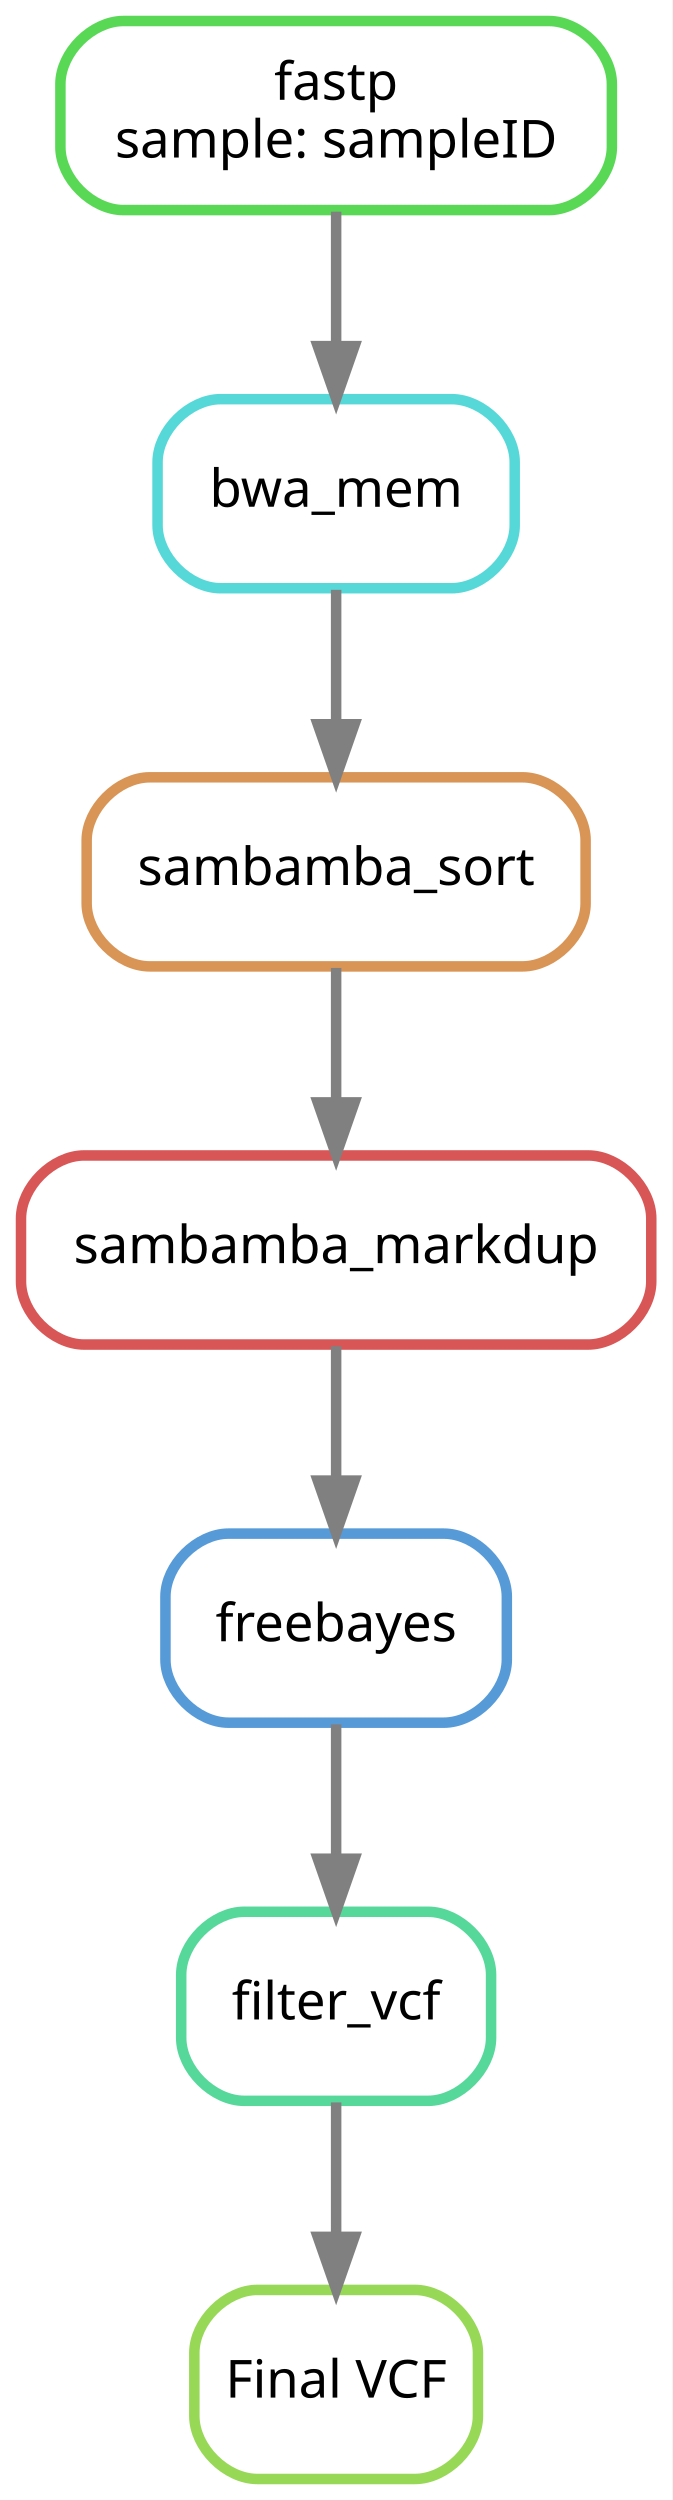
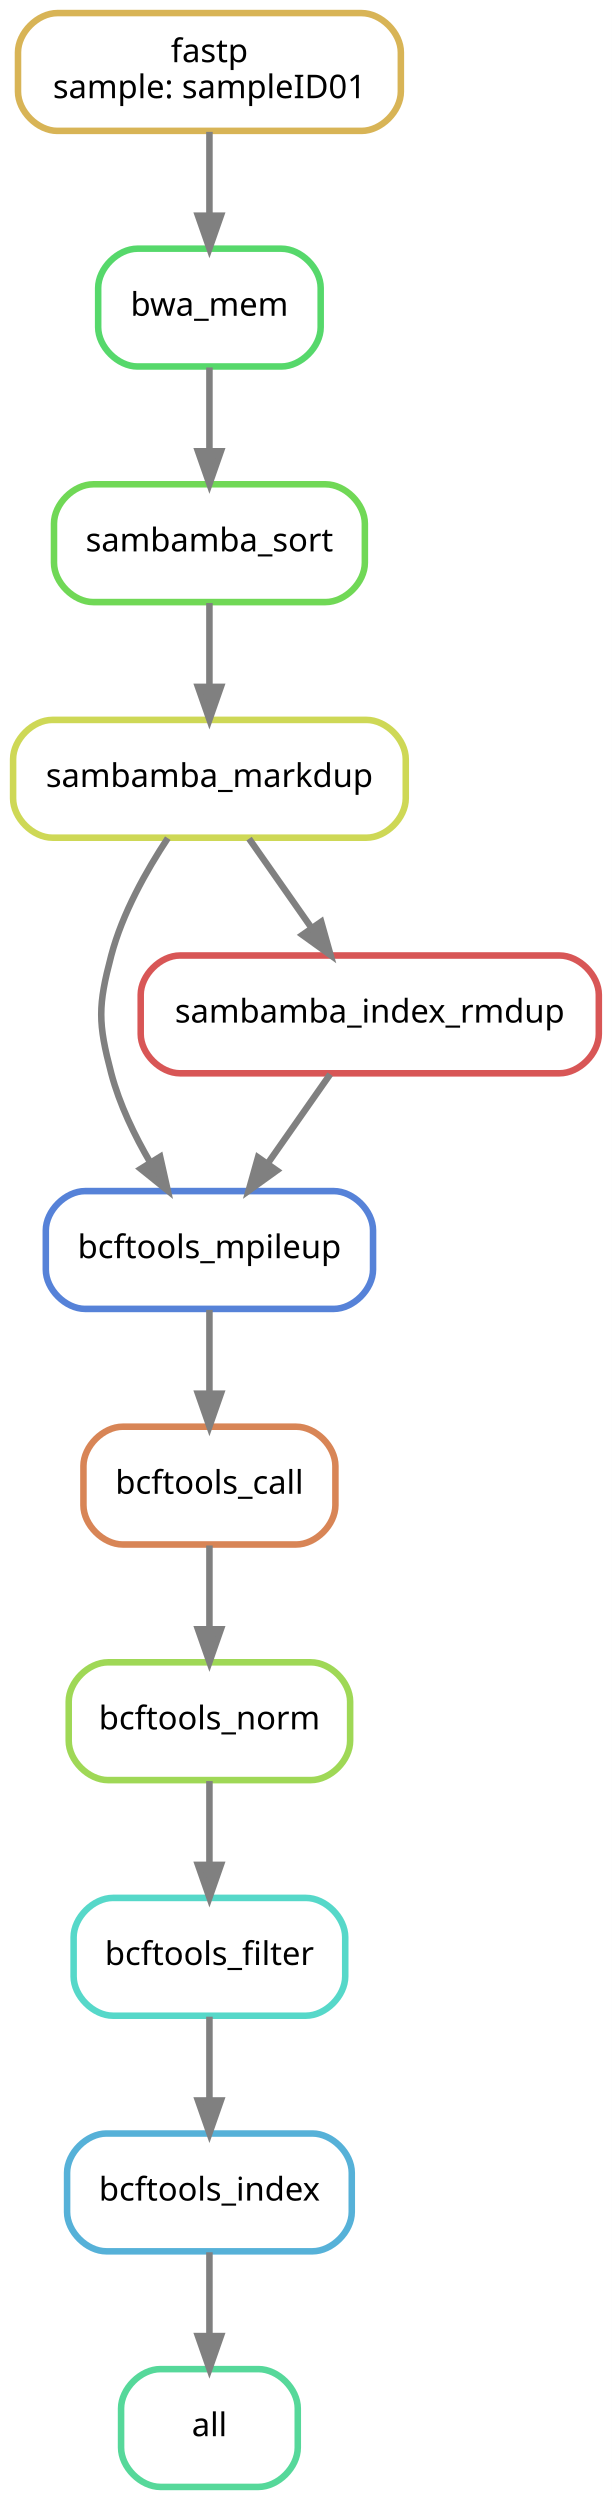
- <svg xmlns="http://www.w3.org/2000/svg" width="128pt" height="476pt" viewBox="0.00 0.00 128.00 476.00">
-   <g id="graph0" class="graph" transform="scale(1 1) rotate(0) translate(4 472)">
-     <polygon fill="white" stroke="transparent" points="-4,4 -4,-472 124,-472 124,4 -4,4" />
+ <svg xmlns="http://www.w3.org/2000/svg" width="187pt" height="764pt" viewBox="0.00 0.00 187.00 764.00">
+   <g id="graph0" class="graph" transform="scale(1 1) rotate(0) translate(4 760)">
+     <polygon fill="white" stroke="transparent" points="-4,4 -4,-760 183,-760 183,4 -4,4" />
    <g id="node1" class="node">
-       <path fill="none" stroke="#97d856" stroke-width="2" d="M75,-36C75,-36 45,-36 45,-36 39,-36 33,-30 33,-24 33,-24 33,-12 33,-12 33,-6 39,0 45,0 45,0 75,0 75,0 81,0 87,-6 87,-12 87,-12 87,-24 87,-24 87,-30 81,-36 75,-36" />
-       <text text-anchor="middle" x="60" y="-15.5" font-family="sans" font-size="10.00">Final VCF</text>
+       <path fill="none" stroke="#56d89a" stroke-width="2" d="M75,-36C75,-36 45,-36 45,-36 39,-36 33,-30 33,-24 33,-24 33,-12 33,-12 33,-6 39,0 45,0 45,0 75,0 75,0 81,0 87,-6 87,-12 87,-12 87,-24 87,-24 87,-30 81,-36 75,-36" />
+       <text text-anchor="middle" x="60" y="-15.5" font-family="sans" font-size="10.00">all</text>
    </g>
    <g id="node2" class="node">
-       <path fill="none" stroke="#56d89a" stroke-width="2" d="M77.5,-108C77.5,-108 42.5,-108 42.5,-108 36.5,-108 30.5,-102 30.5,-96 30.5,-96 30.5,-84 30.5,-84 30.5,-78 36.5,-72 42.5,-72 42.5,-72 77.5,-72 77.5,-72 83.5,-72 89.5,-78 89.5,-84 89.5,-84 89.5,-96 89.5,-96 89.5,-102 83.5,-108 77.5,-108" />
-       <text text-anchor="middle" x="60" y="-87.5" font-family="sans" font-size="10.00">filter_vcf</text>
+       <path fill="none" stroke="#56b1d8" stroke-width="2" d="M91.5,-108C91.5,-108 28.5,-108 28.5,-108 22.5,-108 16.5,-102 16.5,-96 16.5,-96 16.5,-84 16.5,-84 16.5,-78 22.5,-72 28.5,-72 28.5,-72 91.5,-72 91.5,-72 97.5,-72 103.5,-78 103.5,-84 103.5,-84 103.5,-96 103.5,-96 103.5,-102 97.5,-108 91.5,-108" />
+       <text text-anchor="middle" x="60" y="-87.5" font-family="sans" font-size="10.00">bcftools_index</text>
    </g>
    <g id="edge1" class="edge">
      <path fill="none" stroke="grey" stroke-width="2" d="M60,-71.7C60,-63.98 60,-54.71 60,-46.11" />
      <polygon fill="grey" stroke="grey" stroke-width="2" points="63.5,-46.1 60,-36.1 56.5,-46.1 63.5,-46.1" />
    </g>
    <g id="node3" class="node">
-       <path fill="none" stroke="#569ad8" stroke-width="2" d="M80.5,-180C80.5,-180 39.5,-180 39.5,-180 33.5,-180 27.5,-174 27.5,-168 27.5,-168 27.5,-156 27.5,-156 27.5,-150 33.5,-144 39.5,-144 39.5,-144 80.5,-144 80.5,-144 86.5,-144 92.5,-150 92.5,-156 92.5,-156 92.5,-168 92.5,-168 92.5,-174 86.5,-180 80.5,-180" />
-       <text text-anchor="middle" x="60" y="-159.5" font-family="sans" font-size="10.00">freebayes</text>
+       <path fill="none" stroke="#56d8c9" stroke-width="2" d="M89.5,-180C89.5,-180 30.5,-180 30.5,-180 24.5,-180 18.5,-174 18.5,-168 18.5,-168 18.5,-156 18.5,-156 18.5,-150 24.5,-144 30.5,-144 30.5,-144 89.5,-144 89.5,-144 95.5,-144 101.5,-150 101.5,-156 101.5,-156 101.5,-168 101.5,-168 101.5,-174 95.5,-180 89.5,-180" />
+       <text text-anchor="middle" x="60" y="-159.5" font-family="sans" font-size="10.00">bcftools_filter</text>
    </g>
    <g id="edge2" class="edge">
      <path fill="none" stroke="grey" stroke-width="2" d="M60,-143.7C60,-135.98 60,-126.71 60,-118.11" />
      <polygon fill="grey" stroke="grey" stroke-width="2" points="63.5,-118.1 60,-108.1 56.5,-118.1 63.5,-118.1" />
    </g>
    <g id="node4" class="node">
-       <path fill="none" stroke="#d85656" stroke-width="2" d="M108,-252C108,-252 12,-252 12,-252 6,-252 0,-246 0,-240 0,-240 0,-228 0,-228 0,-222 6,-216 12,-216 12,-216 108,-216 108,-216 114,-216 120,-222 120,-228 120,-228 120,-240 120,-240 120,-246 114,-252 108,-252" />
-       <text text-anchor="middle" x="60" y="-231.5" font-family="sans" font-size="10.00">sambamba_markdup</text>
+       <path fill="none" stroke="#9fd856" stroke-width="2" d="M91,-252C91,-252 29,-252 29,-252 23,-252 17,-246 17,-240 17,-240 17,-228 17,-228 17,-222 23,-216 29,-216 29,-216 91,-216 91,-216 97,-216 103,-222 103,-228 103,-228 103,-240 103,-240 103,-246 97,-252 91,-252" />
+       <text text-anchor="middle" x="60" y="-231.5" font-family="sans" font-size="10.00">bcftools_norm</text>
    </g>
    <g id="edge3" class="edge">
      <path fill="none" stroke="grey" stroke-width="2" d="M60,-215.7C60,-207.98 60,-198.71 60,-190.11" />
      <polygon fill="grey" stroke="grey" stroke-width="2" points="63.5,-190.1 60,-180.1 56.5,-190.1 63.5,-190.1" />
    </g>
    <g id="node5" class="node">
-       <path fill="none" stroke="#d89556" stroke-width="2" d="M95.5,-324C95.5,-324 24.5,-324 24.5,-324 18.5,-324 12.5,-318 12.5,-312 12.5,-312 12.5,-300 12.5,-300 12.5,-294 18.5,-288 24.5,-288 24.5,-288 95.5,-288 95.5,-288 101.5,-288 107.5,-294 107.5,-300 107.5,-300 107.5,-312 107.5,-312 107.5,-318 101.5,-324 95.5,-324" />
-       <text text-anchor="middle" x="60" y="-303.5" font-family="sans" font-size="10.00">sambamba_sort</text>
+       <path fill="none" stroke="#d88556" stroke-width="2" d="M86.5,-324C86.5,-324 33.5,-324 33.5,-324 27.5,-324 21.5,-318 21.5,-312 21.5,-312 21.5,-300 21.5,-300 21.5,-294 27.5,-288 33.5,-288 33.5,-288 86.5,-288 86.5,-288 92.5,-288 98.5,-294 98.5,-300 98.5,-300 98.5,-312 98.5,-312 98.5,-318 92.5,-324 86.5,-324" />
+       <text text-anchor="middle" x="60" y="-303.5" font-family="sans" font-size="10.00">bcftools_call</text>
    </g>
    <g id="edge4" class="edge">
      <path fill="none" stroke="grey" stroke-width="2" d="M60,-287.7C60,-279.98 60,-270.71 60,-262.11" />
      <polygon fill="grey" stroke="grey" stroke-width="2" points="63.5,-262.1 60,-252.1 56.5,-262.1 63.5,-262.1" />
    </g>
    <g id="node6" class="node">
-       <path fill="none" stroke="#56d8d8" stroke-width="2" d="M82,-396C82,-396 38,-396 38,-396 32,-396 26,-390 26,-384 26,-384 26,-372 26,-372 26,-366 32,-360 38,-360 38,-360 82,-360 82,-360 88,-360 94,-366 94,-372 94,-372 94,-384 94,-384 94,-390 88,-396 82,-396" />
-       <text text-anchor="middle" x="60" y="-375.5" font-family="sans" font-size="10.00">bwa_mem</text>
+       <path fill="none" stroke="#5682d8" stroke-width="2" d="M98,-396C98,-396 22,-396 22,-396 16,-396 10,-390 10,-384 10,-384 10,-372 10,-372 10,-366 16,-360 22,-360 22,-360 98,-360 98,-360 104,-360 110,-366 110,-372 110,-372 110,-384 110,-384 110,-390 104,-396 98,-396" />
+       <text text-anchor="middle" x="60" y="-375.5" font-family="sans" font-size="10.00">bcftools_mpileup</text>
    </g>
    <g id="edge5" class="edge">
      <path fill="none" stroke="grey" stroke-width="2" d="M60,-359.7C60,-351.98 60,-342.71 60,-334.11" />
      <polygon fill="grey" stroke="grey" stroke-width="2" points="63.5,-334.1 60,-324.1 56.5,-334.1 63.5,-334.1" />
    </g>
    <g id="node7" class="node">
-       <path fill="none" stroke="#59d856" stroke-width="2" d="M100.5,-468C100.5,-468 19.5,-468 19.5,-468 13.5,-468 7.5,-462 7.5,-456 7.5,-456 7.5,-444 7.5,-444 7.5,-438 13.5,-432 19.5,-432 19.5,-432 100.5,-432 100.5,-432 106.5,-432 112.5,-438 112.5,-444 112.5,-444 112.5,-456 112.5,-456 112.5,-462 106.5,-468 100.5,-468" />
-       <text text-anchor="middle" x="60" y="-453" font-family="sans" font-size="10.00">fastp</text>
-       <text text-anchor="middle" x="60" y="-442" font-family="sans" font-size="10.00">sample: sampleID</text>
+       <path fill="none" stroke="#ced856" stroke-width="2" d="M108,-540C108,-540 12,-540 12,-540 6,-540 0,-534 0,-528 0,-528 0,-516 0,-516 0,-510 6,-504 12,-504 12,-504 108,-504 108,-504 114,-504 120,-510 120,-516 120,-516 120,-528 120,-528 120,-534 114,-540 108,-540" />
+       <text text-anchor="middle" x="60" y="-519.5" font-family="sans" font-size="10.00">sambamba_markdup</text>
    </g>
    <g id="edge6" class="edge">
-       <path fill="none" stroke="grey" stroke-width="2" d="M60,-431.7C60,-423.98 60,-414.71 60,-406.11" />
-       <polygon fill="grey" stroke="grey" stroke-width="2" points="63.5,-406.1 60,-396.1 56.5,-406.1 63.5,-406.1" />
+       <path fill="none" stroke="grey" stroke-width="2" d="M47.27,-503.85C40.71,-493.92 33.39,-480.88 30,-468 25.92,-452.53 25.92,-447.47 30,-432 32.49,-422.54 37.1,-412.99 41.97,-404.66" />
+       <polygon fill="grey" stroke="grey" stroke-width="2" points="44.95,-406.49 47.27,-396.15 39.01,-402.79 44.95,-406.49" />
+     </g>
+     <g id="node11" class="node">
+       <path fill="none" stroke="#d85656" stroke-width="2" d="M167,-468C167,-468 51,-468 51,-468 45,-468 39,-462 39,-456 39,-456 39,-444 39,-444 39,-438 45,-432 51,-432 51,-432 167,-432 167,-432 173,-432 179,-438 179,-444 179,-444 179,-456 179,-456 179,-462 173,-468 167,-468" />
+       <text text-anchor="middle" x="109" y="-447.5" font-family="sans" font-size="10.00">sambamba_index_rmdup</text>
+     </g>
+     <g id="edge11" class="edge">
+       <path fill="none" stroke="grey" stroke-width="2" d="M72.11,-503.7C77.87,-495.47 84.86,-485.48 91.21,-476.42" />
+       <polygon fill="grey" stroke="grey" stroke-width="2" points="94.16,-478.3 97.03,-468.1 88.42,-474.29 94.16,-478.3" />
+     </g>
+     <g id="node8" class="node">
+       <path fill="none" stroke="#70d856" stroke-width="2" d="M95.5,-612C95.5,-612 24.5,-612 24.5,-612 18.5,-612 12.5,-606 12.5,-600 12.5,-600 12.5,-588 12.5,-588 12.5,-582 18.5,-576 24.5,-576 24.5,-576 95.5,-576 95.5,-576 101.5,-576 107.5,-582 107.5,-588 107.5,-588 107.5,-600 107.5,-600 107.5,-606 101.5,-612 95.5,-612" />
+       <text text-anchor="middle" x="60" y="-591.5" font-family="sans" font-size="10.00">sambamba_sort</text>
+     </g>
+     <g id="edge8" class="edge">
+       <path fill="none" stroke="grey" stroke-width="2" d="M60,-575.7C60,-567.98 60,-558.71 60,-550.11" />
+       <polygon fill="grey" stroke="grey" stroke-width="2" points="63.5,-550.1 60,-540.1 56.5,-550.1 63.5,-550.1" />
+     </g>
+     <g id="node9" class="node">
+       <path fill="none" stroke="#56d86b" stroke-width="2" d="M82,-684C82,-684 38,-684 38,-684 32,-684 26,-678 26,-672 26,-672 26,-660 26,-660 26,-654 32,-648 38,-648 38,-648 82,-648 82,-648 88,-648 94,-654 94,-660 94,-660 94,-672 94,-672 94,-678 88,-684 82,-684" />
+       <text text-anchor="middle" x="60" y="-663.5" font-family="sans" font-size="10.00">bwa_mem</text>
+     </g>
+     <g id="edge9" class="edge">
+       <path fill="none" stroke="grey" stroke-width="2" d="M60,-647.7C60,-639.98 60,-630.71 60,-622.11" />
+       <polygon fill="grey" stroke="grey" stroke-width="2" points="63.5,-622.1 60,-612.1 56.5,-622.1 63.5,-622.1" />
+     </g>
+     <g id="node10" class="node">
+       <path fill="none" stroke="#d8b456" stroke-width="2" d="M106.5,-756C106.5,-756 13.5,-756 13.5,-756 7.5,-756 1.5,-750 1.5,-744 1.5,-744 1.5,-732 1.5,-732 1.5,-726 7.5,-720 13.5,-720 13.5,-720 106.5,-720 106.5,-720 112.5,-720 118.5,-726 118.5,-732 118.5,-732 118.5,-744 118.5,-744 118.5,-750 112.5,-756 106.5,-756" />
+       <text text-anchor="middle" x="60" y="-741" font-family="sans" font-size="10.00">fastp</text>
+       <text text-anchor="middle" x="60" y="-730" font-family="sans" font-size="10.00">sample: sampleID01</text>
+     </g>
+     <g id="edge10" class="edge">
+       <path fill="none" stroke="grey" stroke-width="2" d="M60,-719.7C60,-711.98 60,-702.71 60,-694.11" />
+       <polygon fill="grey" stroke="grey" stroke-width="2" points="63.5,-694.1 60,-684.1 56.5,-694.1 63.5,-694.1" />
+     </g>
+     <g id="edge7" class="edge">
+       <path fill="none" stroke="grey" stroke-width="2" d="M96.89,-431.7C91.13,-423.47 84.14,-413.48 77.79,-404.42" />
+       <polygon fill="grey" stroke="grey" stroke-width="2" points="80.58,-402.29 71.97,-396.1 74.84,-406.3 80.58,-402.29" />
    </g>
  </g>
</svg>
